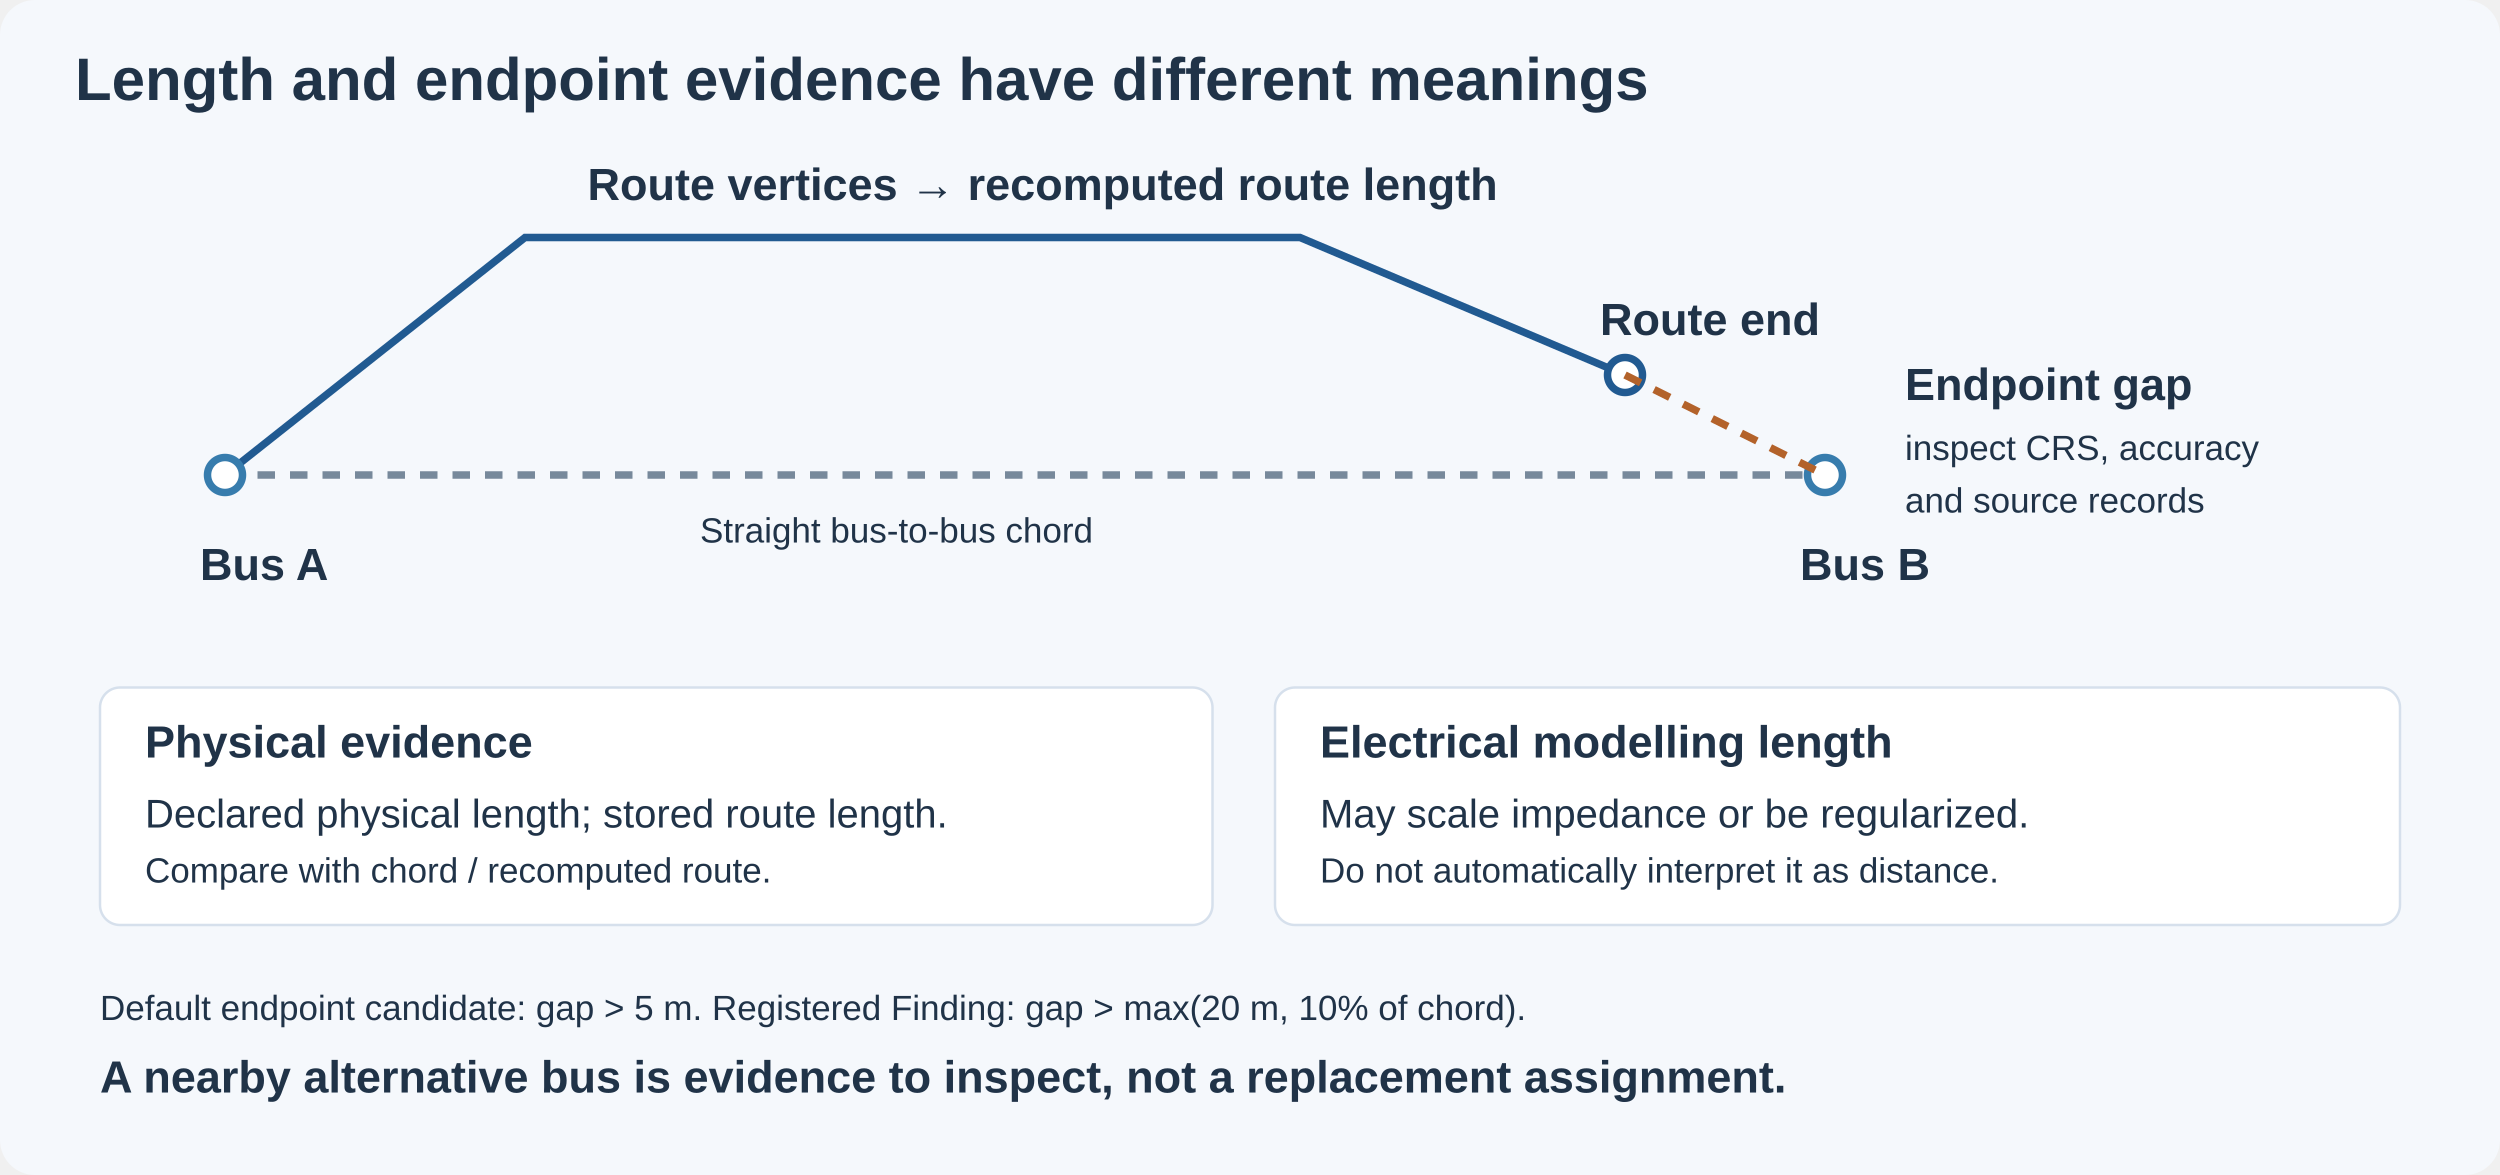
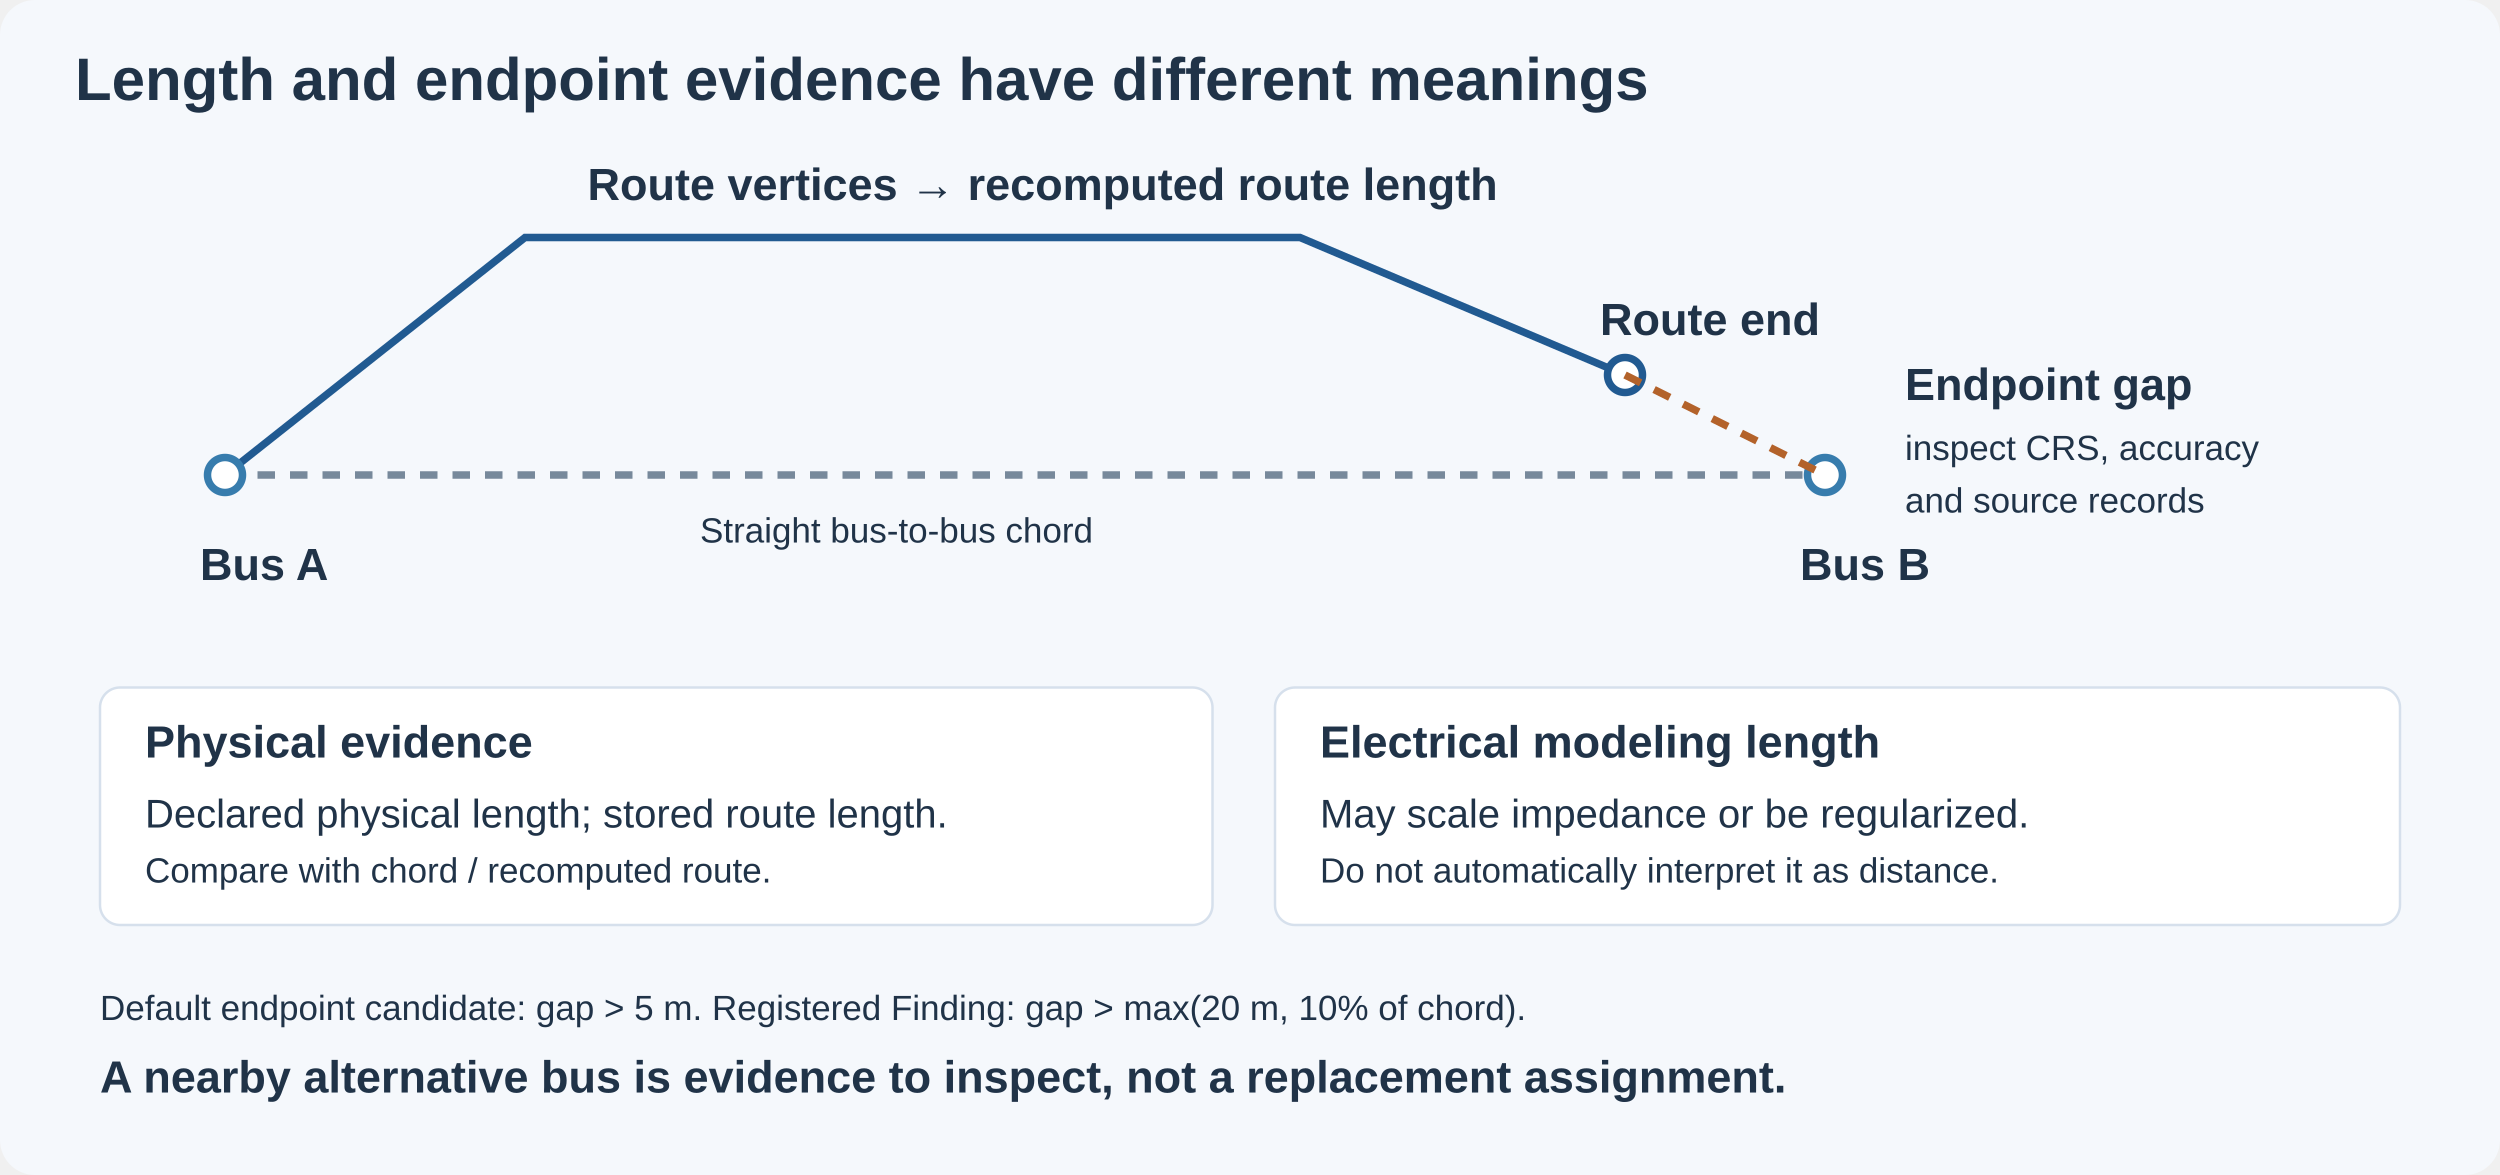
<svg xmlns="http://www.w3.org/2000/svg" viewBox="0 0 1000 470" role="img" aria-labelledby="title desc">
  <style>text{font-family:system-ui,-apple-system,Arial,sans-serif;fill:#203348;font-size:16px}.title{font-size:24px;font-weight:650}.label{font-size:18px;font-weight:600}.small{font-size:14px}.muted{fill:#526477}</style>
  <rect width="1000" height="470" rx="14" fill="#f5f8fc" />
  <text x="30" y="40" class="title">Length and endpoint evidence have different meanings</text>
  <line x1="90" y1="190" x2="730" y2="190" stroke="#77899b" stroke-width="3" stroke-dasharray="7 6" />
  <text x="280" y="217" class="small">Straight bus-to-bus chord</text>
  <polyline points="90,190 210,95 520,95 650,150" fill="none" stroke="#215a91" stroke-width="3" />
  <text x="235" y="80" class="label">Route vertices → recomputed route length</text>
  <circle cx="90" cy="190" r="7" fill="white" stroke="#377cad" stroke-width="3" />
  <text x="80" y="232" class="label">Bus A</text>
  <circle cx="730" cy="190" r="7" fill="white" stroke="#377cad" stroke-width="3" />
  <text x="720" y="232" class="label">Bus B</text>
  <circle cx="650" cy="150" r="7" fill="white" stroke="#215a91" stroke-width="3" />
  <text x="640" y="134" class="label">Route end</text>
  <line x1="650" y1="150" x2="730" y2="190" stroke="#b3622a" stroke-width="3" stroke-dasharray="7 6" />
  <text x="762" y="160" class="label">Endpoint gap</text>
  <text x="762" y="184" class="small">inspect CRS, accuracy</text>
  <text x="762" y="205" class="small">and source records</text>
  <rect x="40" y="275" width="445" height="95" rx="8" fill="#fff" stroke="#d6e0ec" />
  <text x="58" y="303" class="label">Physical evidence</text>
  <text x="58" y="331" class="">Declared physical length; stored route length.</text>
  <text x="58" y="353" class="small">Compare with chord / recomputed route.</text>
  <rect x="510" y="275" width="450" height="95" rx="8" fill="#fff" stroke="#d6e0ec" />
-   <text x="528" y="303" class="label">Electrical modelling length</text>
+   <text x="528" y="303" class="label">Electrical modeling length</text>
  <text x="528" y="331" class="">May scale impedance or be regularized.</text>
  <text x="528" y="353" class="small">Do not automatically interpret it as distance.</text>
  <text x="40" y="408" class="small">Default endpoint candidate: gap &gt; 5 m. Registered Finding: gap &gt; max(20 m, 10% of chord).</text>
  <text x="40" y="437" class="label">A nearby alternative bus is evidence to inspect, not a replacement assignment.</text>
</svg>
